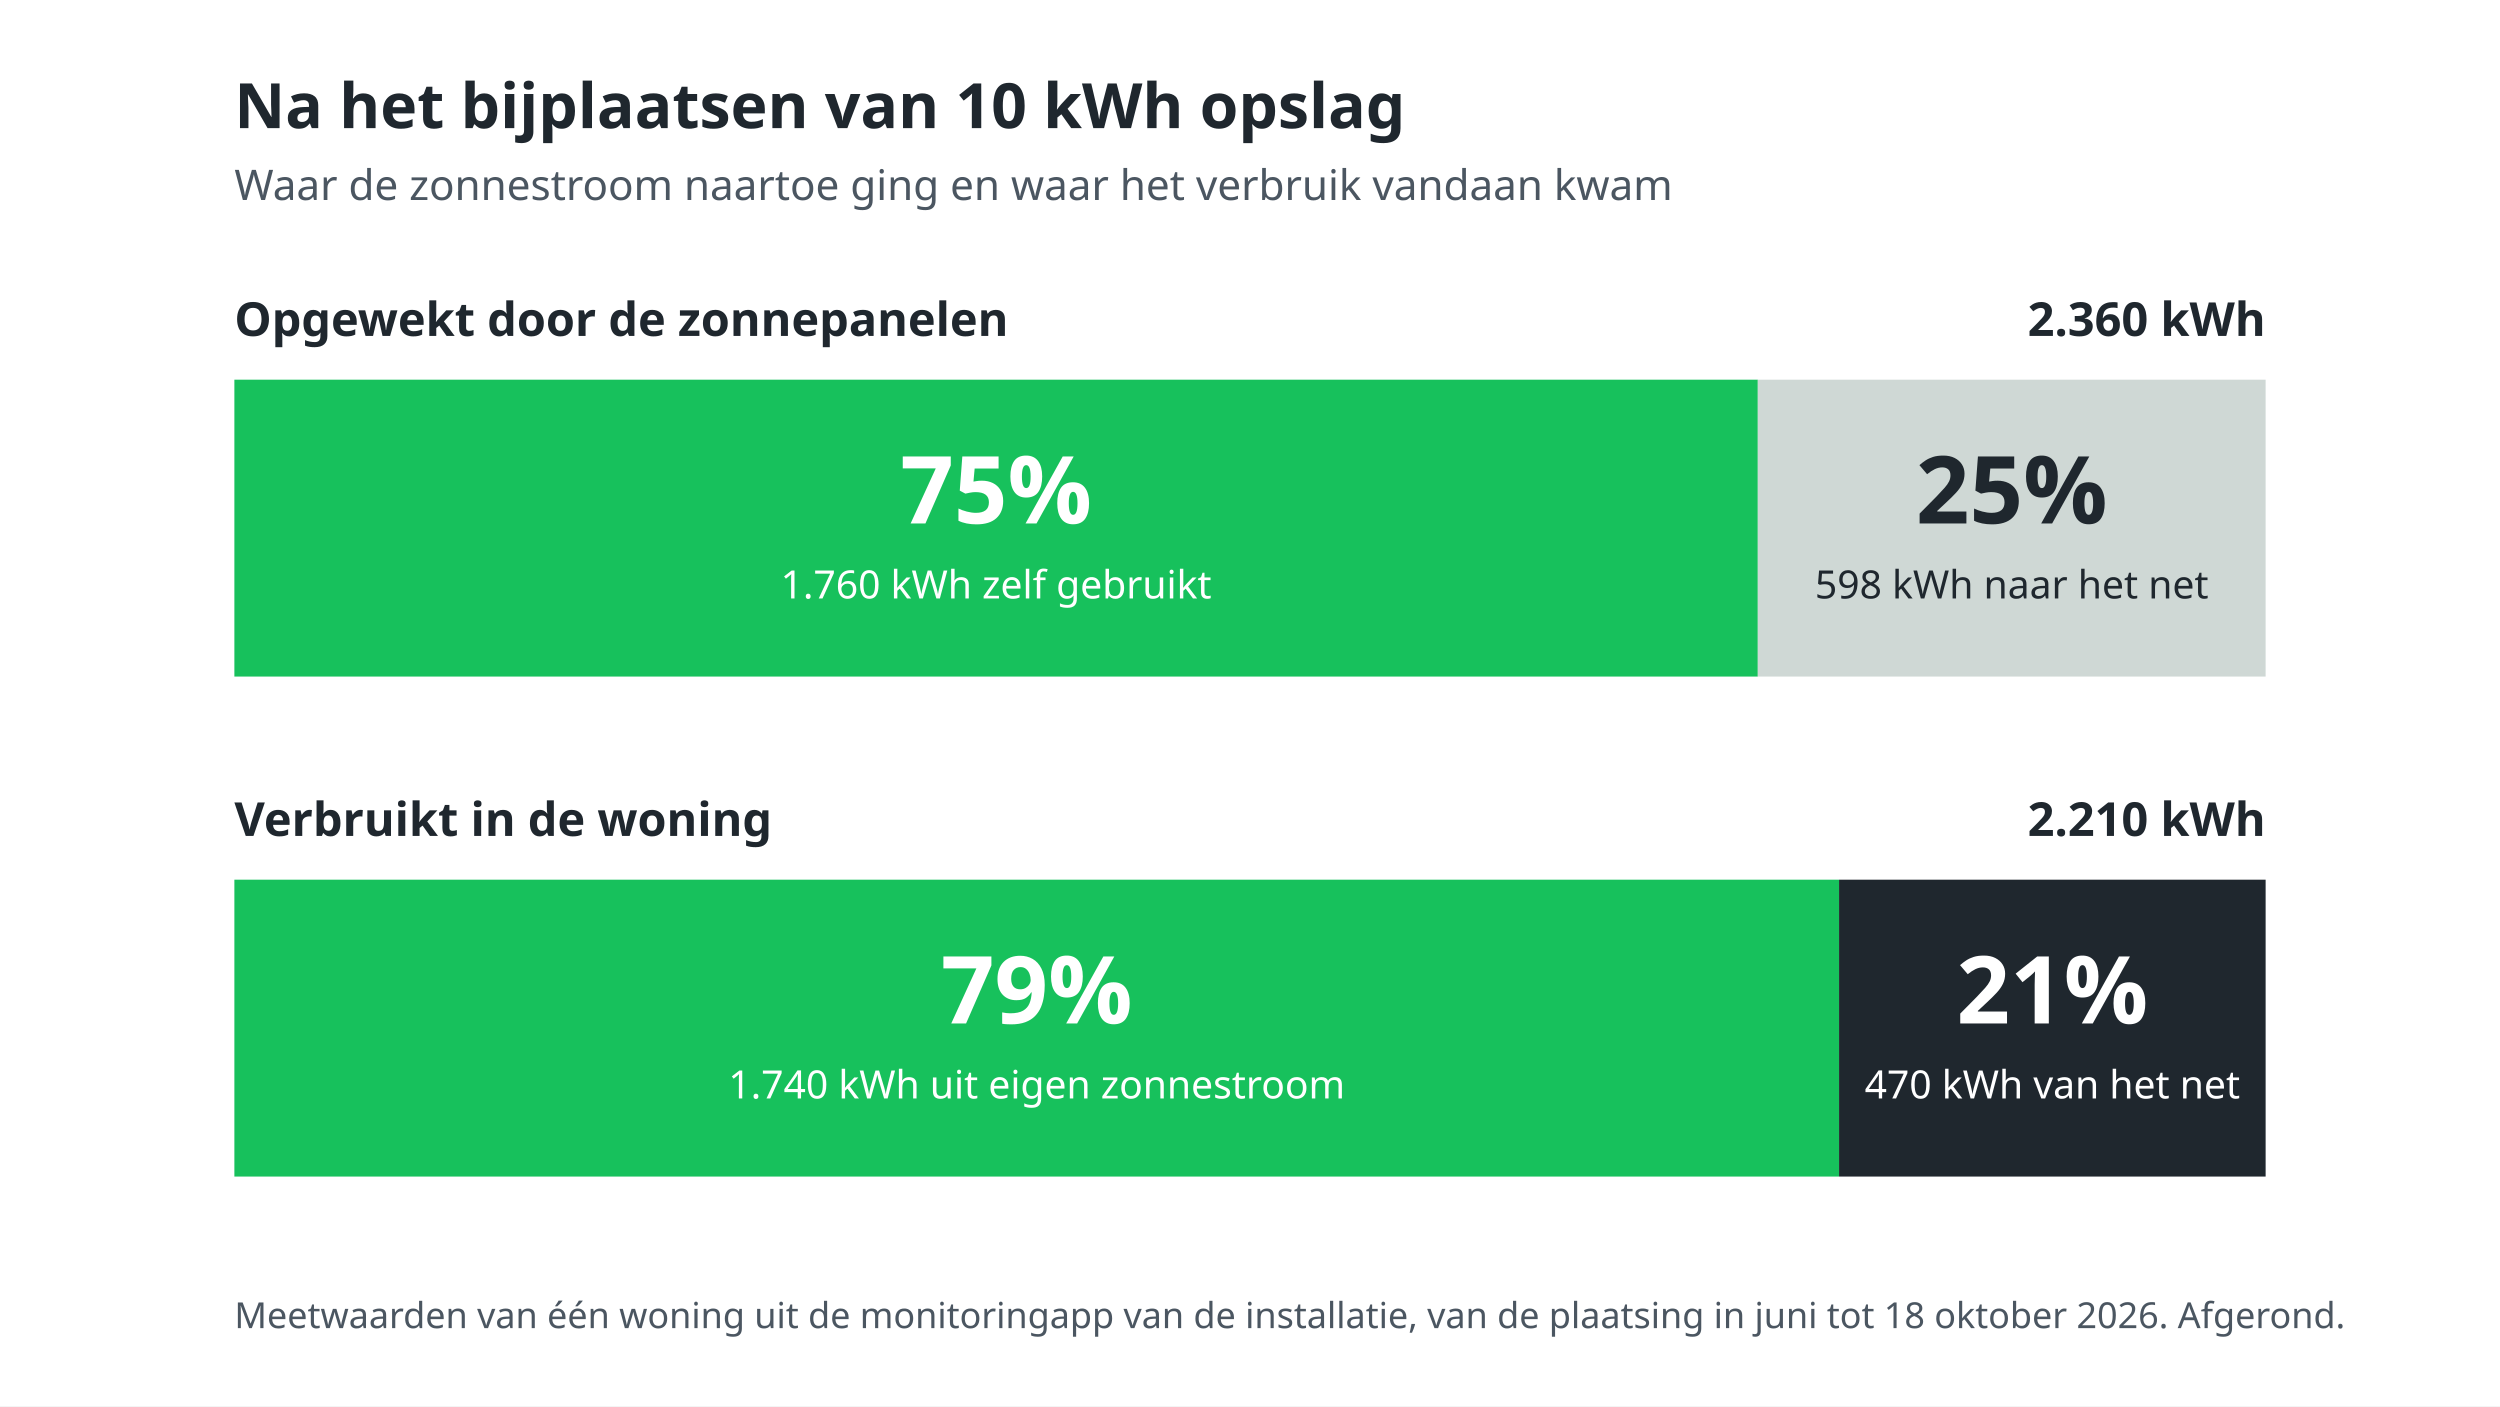
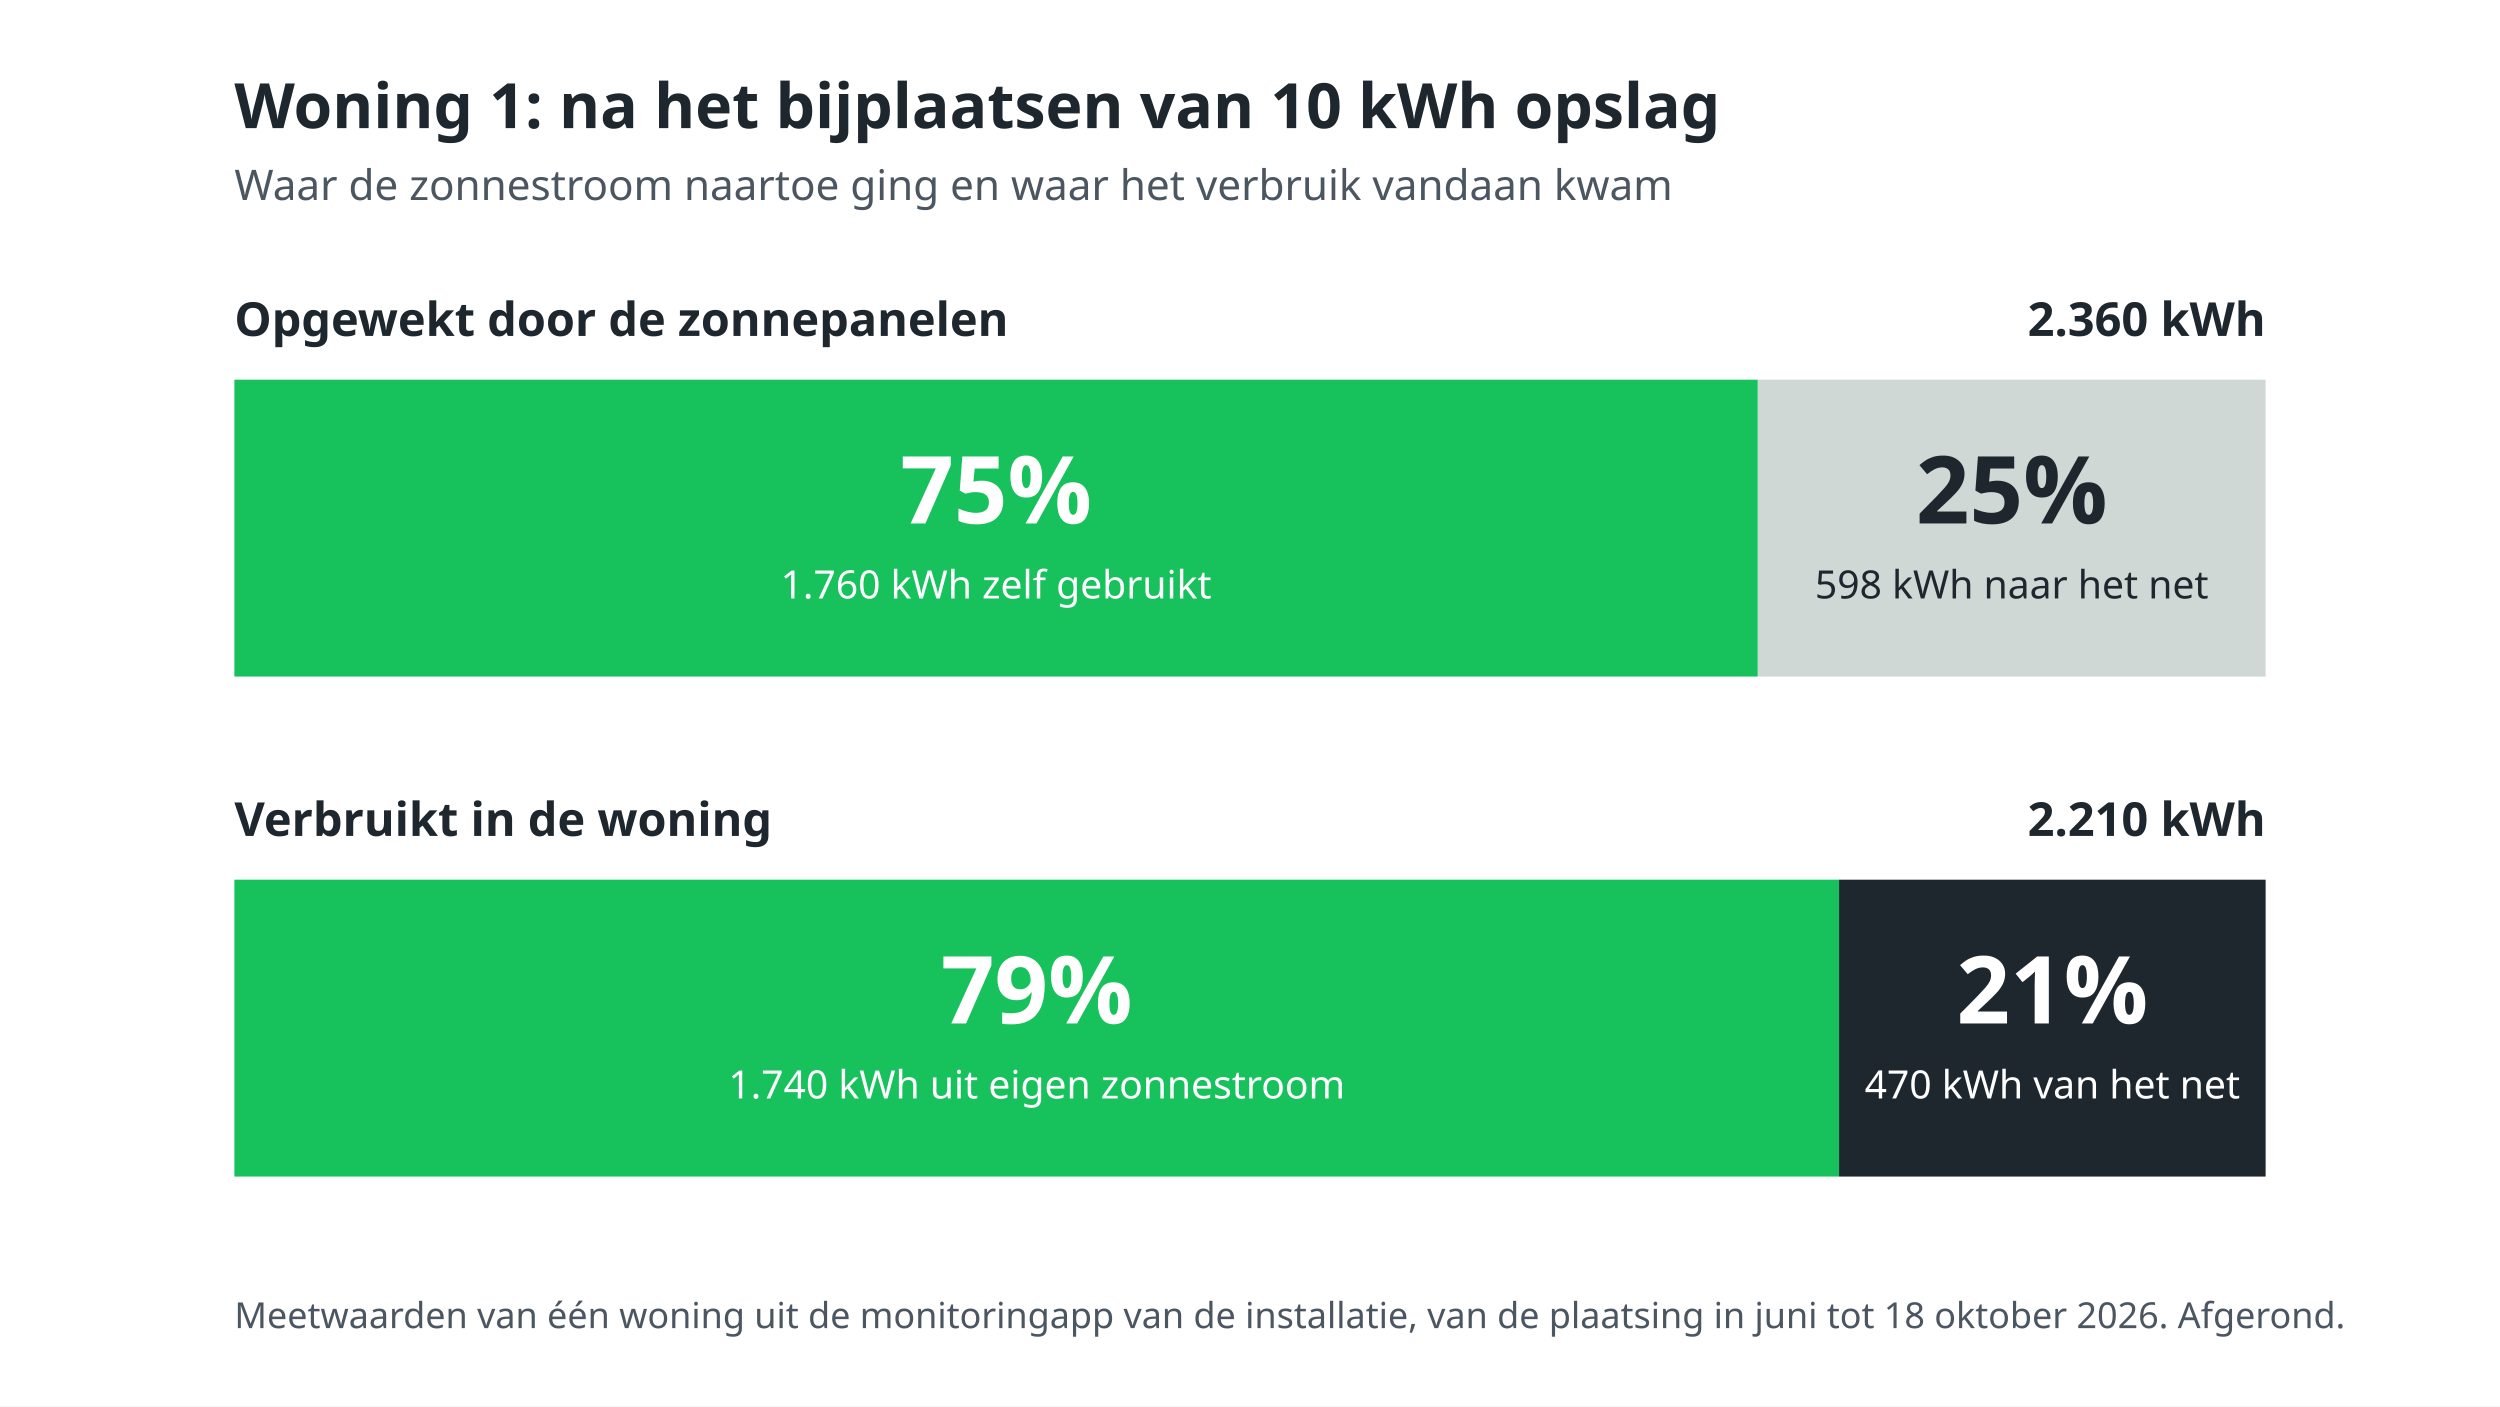
<svg xmlns="http://www.w3.org/2000/svg" viewBox="0 0 1600 900" width="1600" height="900" font-family="Instrument Sans, Segoe UI, sans-serif">
  <rect width="100%" height="100%" fill="#ffffff" />
-   <text x="150" y="82" font-size="40" font-weight="650" fill="#1f272e">Na het bijplaatsen van 10 kWh opslag</text>
+   <text x="150" y="82" font-size="40" font-weight="650" fill="#1f272e">Woning 1: na het bijplaatsen van 10 kWh opslag</text>
  <text x="150" y="128" font-size="27" fill="#4b5661">Waar de zonnestroom naartoe ging en waar het verbruik vandaan kwam</text>
  <text x="150.0" y="215.0" font-size="30" fill="#1f272e" font-weight="650">Opgewekt door de zonnepanelen</text>
  <text x="1450.0" y="215.0" font-size="30" fill="#1f272e" font-weight="650" text-anchor="end">2.360 kWh</text>
  <rect x="150.0" y="243" width="975.0" height="190" fill="#17c15c" />
  <text x="637.5" y="335.0" font-size="60" fill="#ffffff" font-weight="650" text-anchor="middle">75%</text>
  <text x="637.5" y="383.0" font-size="25" fill="#ffffff" text-anchor="middle">1.760 kWh zelf gebruikt</text>
  <rect x="1125.0" y="243" width="325.0" height="190" fill="#cfd8d5" />
  <text x="1287.5" y="335.0" font-size="60" fill="#1f272e" font-weight="650" text-anchor="middle">25%</text>
  <text x="1287.5" y="383.0" font-size="25" fill="#1f272e" text-anchor="middle">598 kWh naar het net</text>
  <text x="150.0" y="535.0" font-size="30" fill="#1f272e" font-weight="650">Verbruikt in de woning</text>
  <text x="1450.0" y="535.0" font-size="30" fill="#1f272e" font-weight="650" text-anchor="end">2.210 kWh</text>
  <rect x="150.0" y="563" width="1027.0" height="190" fill="#17c15c" />
  <text x="663.5" y="655.0" font-size="60" fill="#ffffff" font-weight="650" text-anchor="middle">79%</text>
  <text x="663.5" y="703.0" font-size="25" fill="#ffffff" text-anchor="middle">1.740 kWh uit eigen zonnestroom</text>
  <rect x="1177.0" y="563" width="273.0" height="190" fill="#1f272e" />
  <text x="1313.5" y="655.0" font-size="60" fill="#ffffff" font-weight="650" text-anchor="middle">21%</text>
  <text x="1313.5" y="703.0" font-size="25" fill="#ffffff" text-anchor="middle">470 kWh van het net</text>
  <text x="150.0" y="850.0" font-size="23" fill="#4b5661">Meetwaarden van één woning uit de monitoringapp van de installatie, van de plaatsing in juni tot 18 oktober 2026. Afgerond.</text>
</svg>
